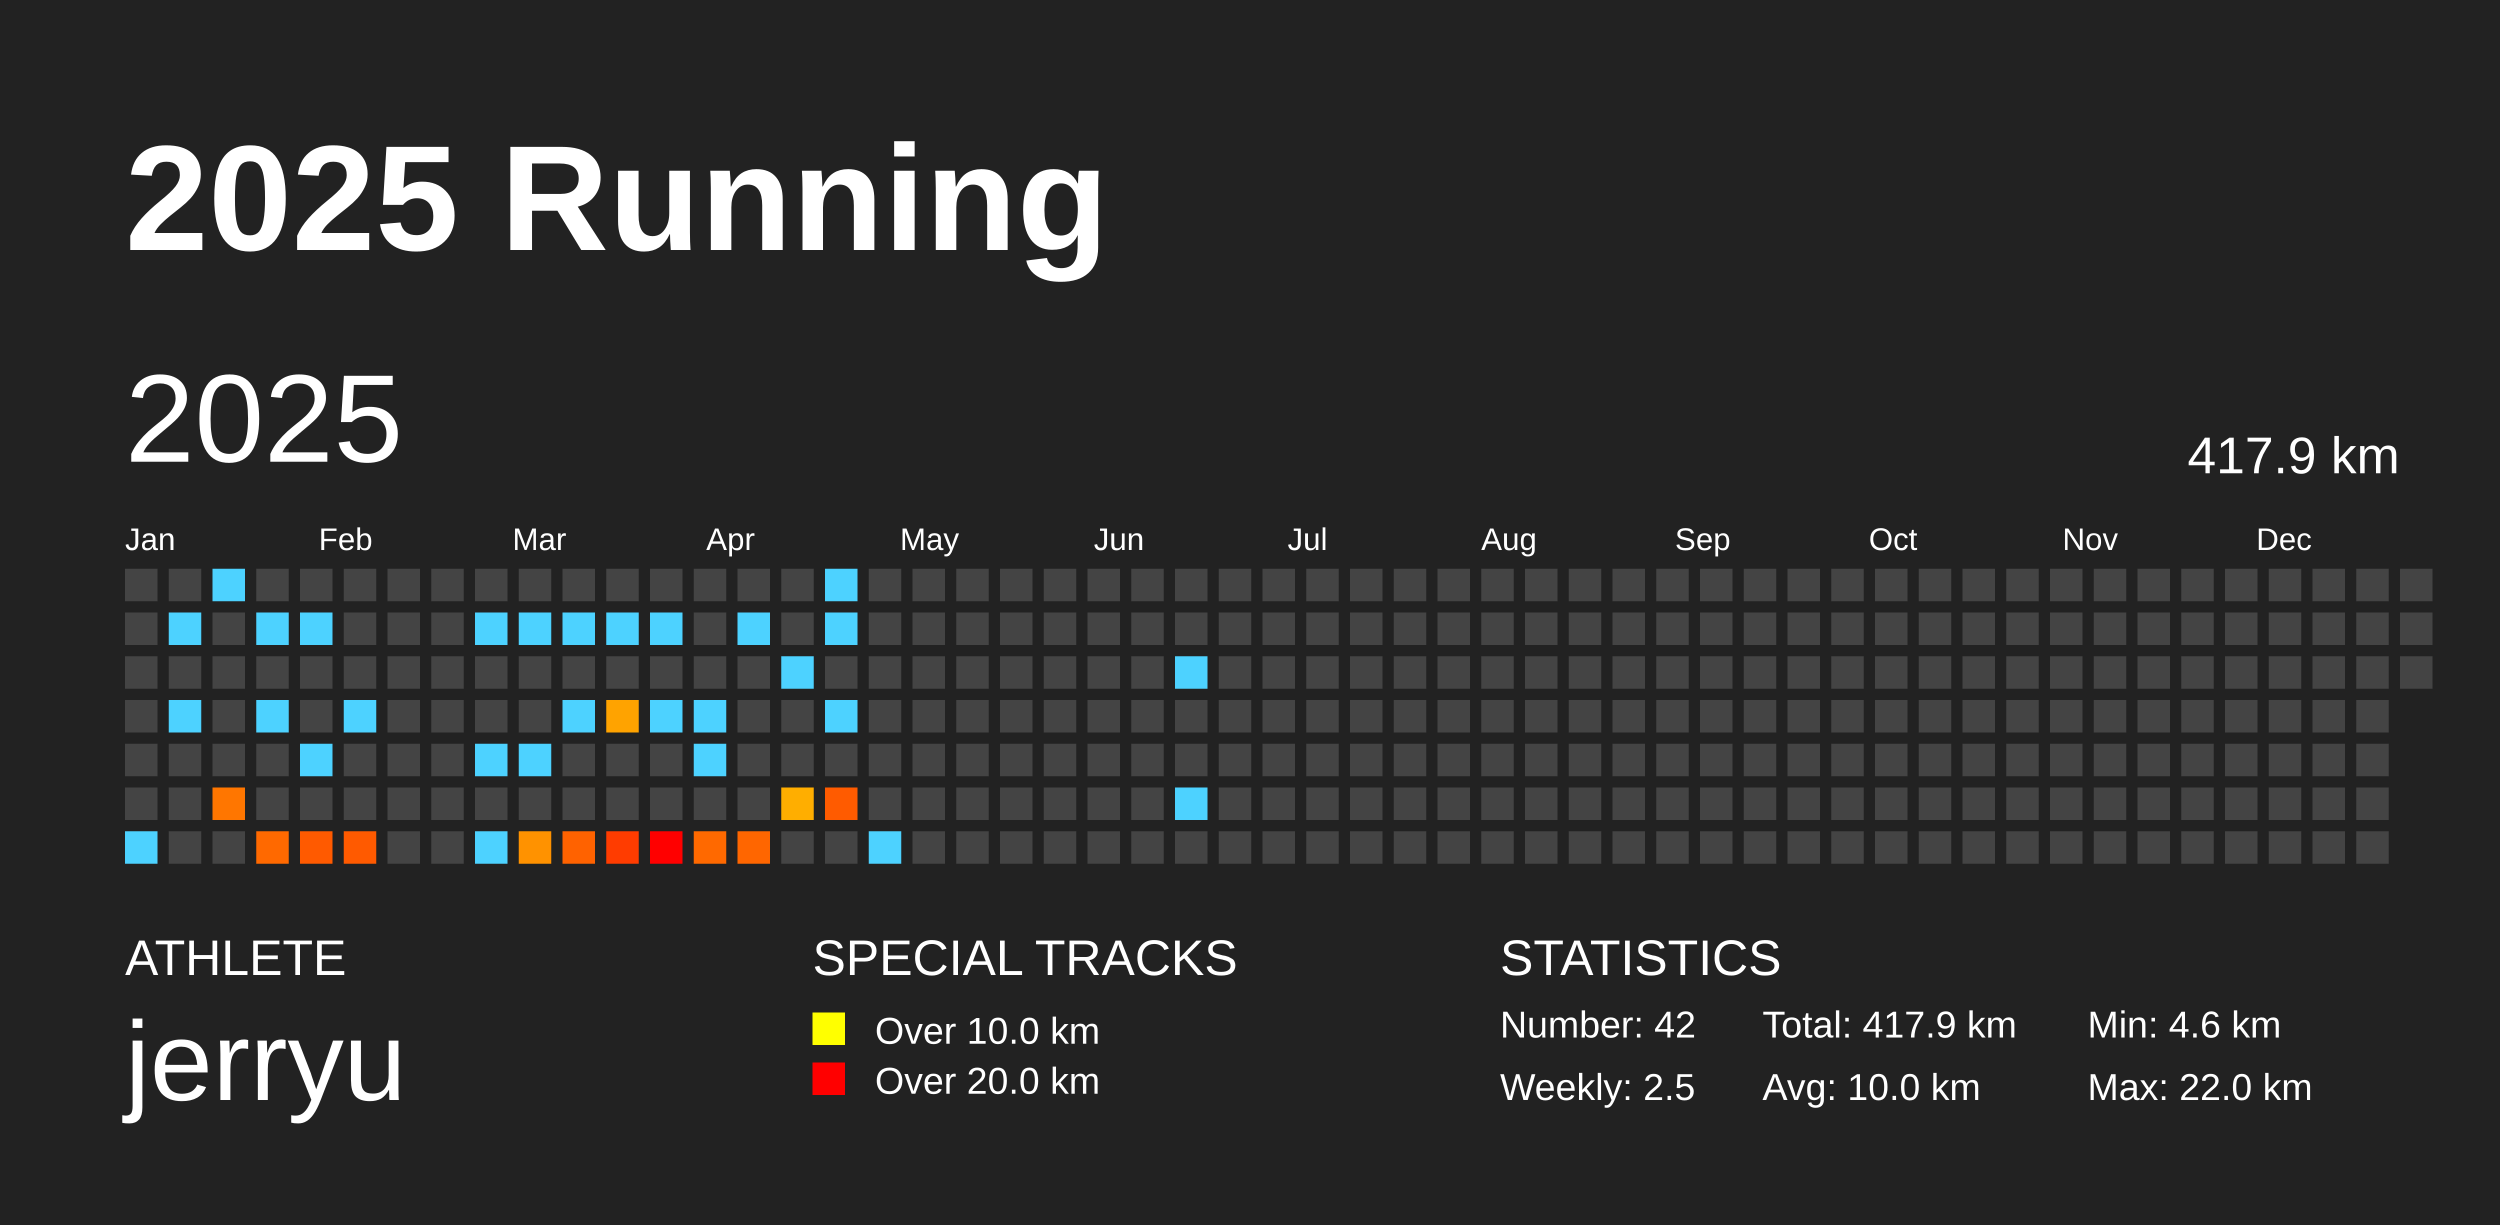
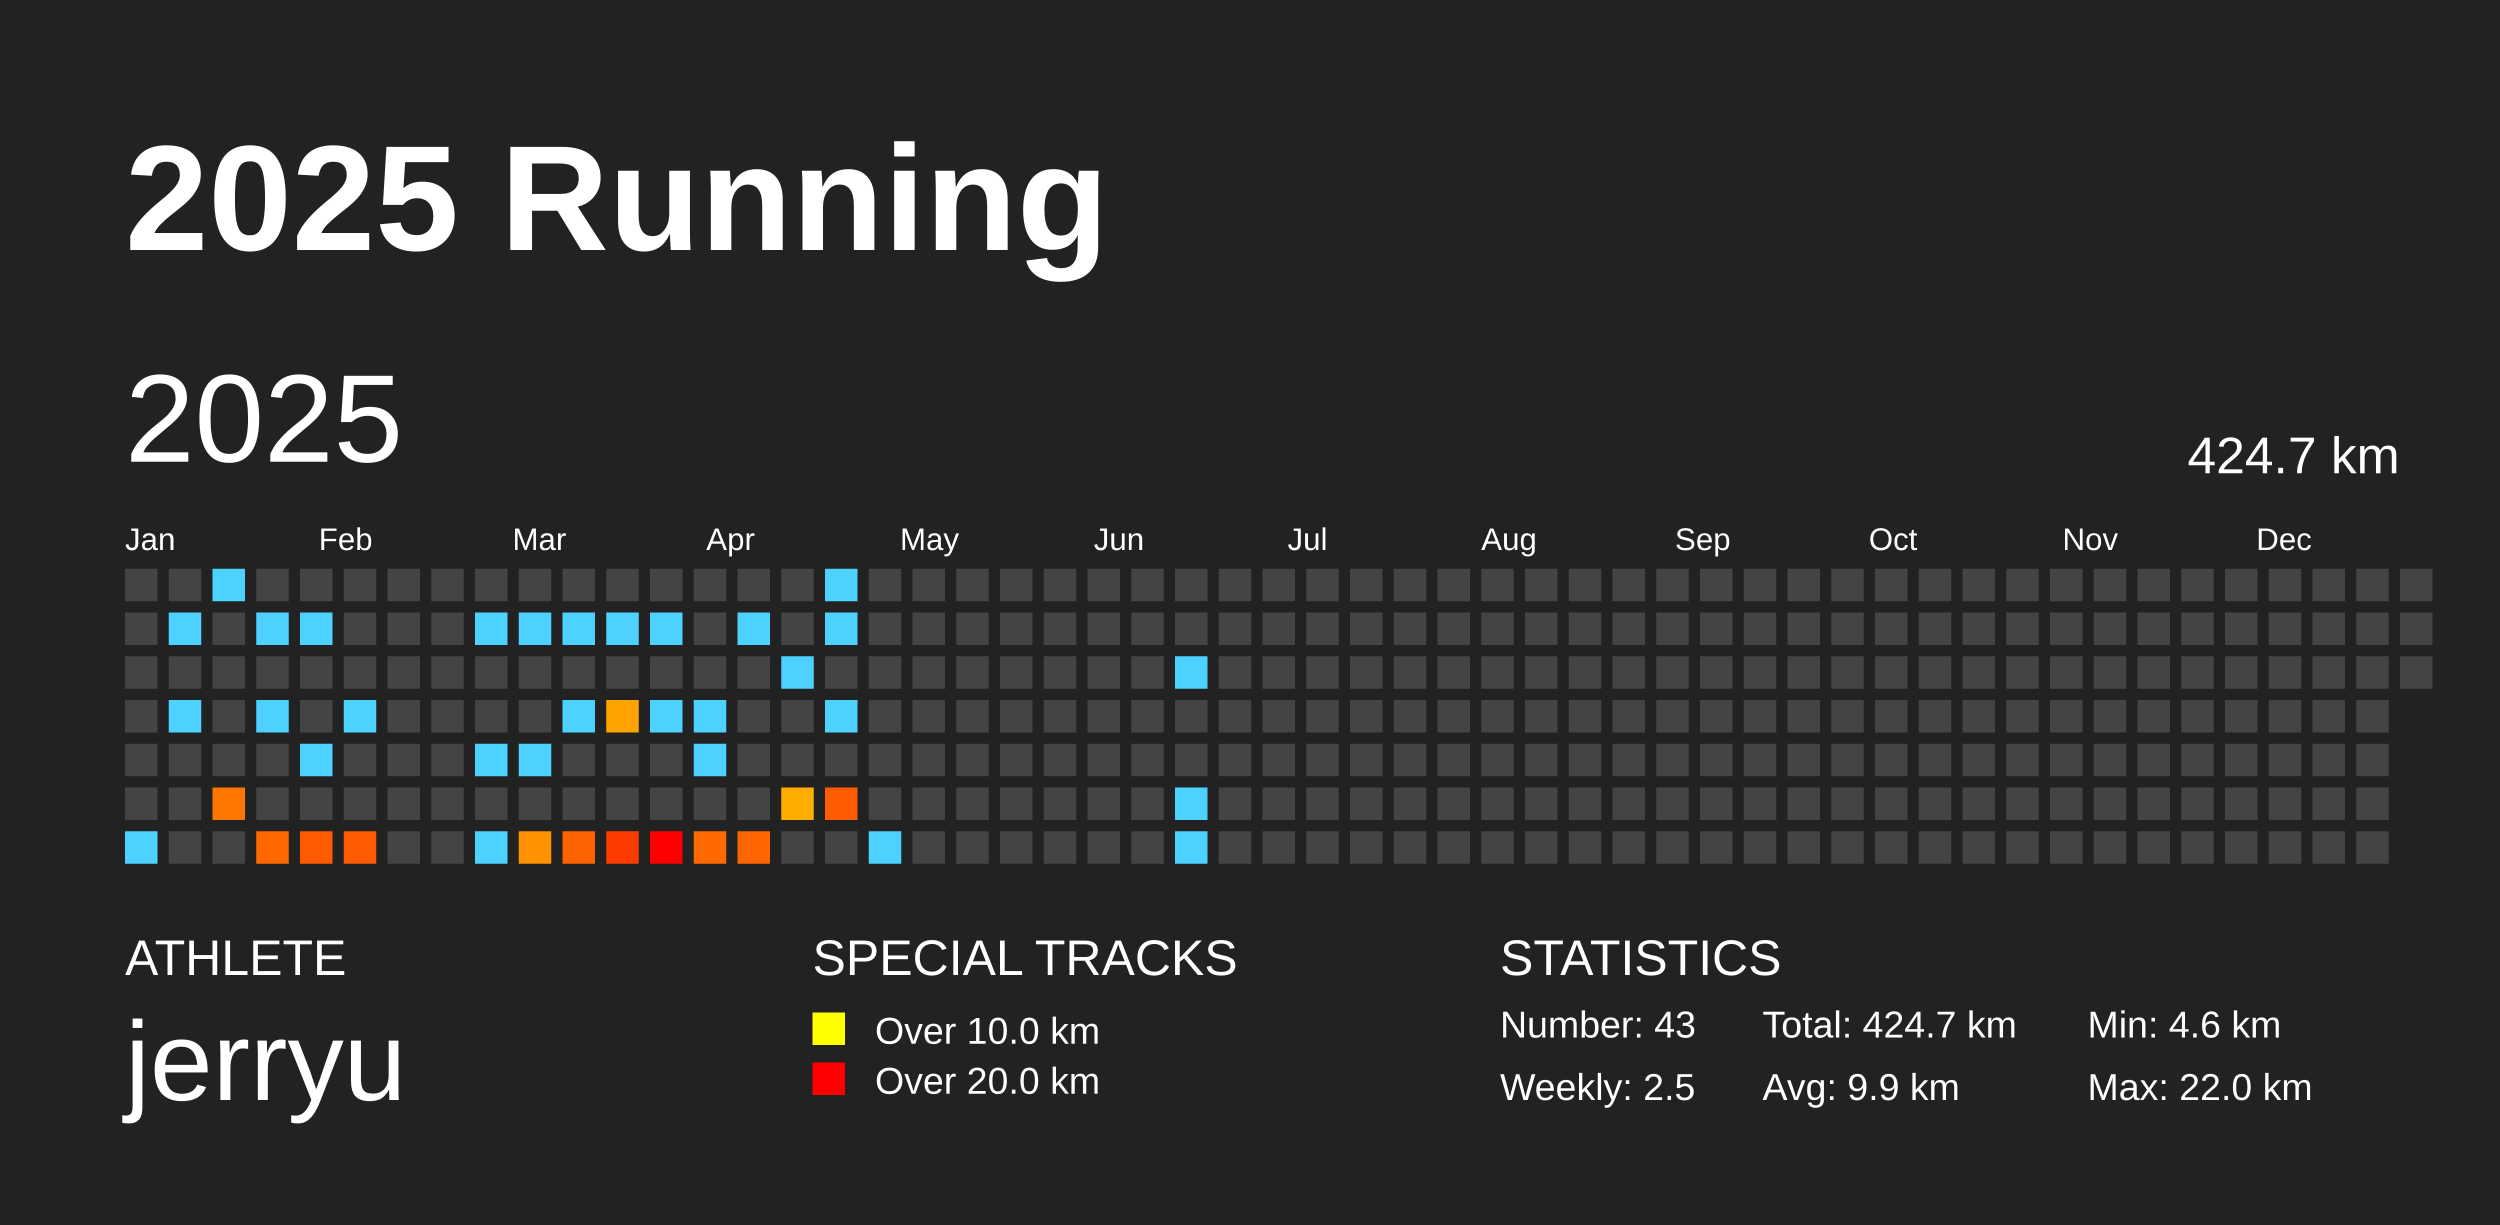
<svg xmlns="http://www.w3.org/2000/svg" baseProfile="full" height="98mm" version="1.1" viewBox="0,0,200,98" width="200mm">
  <defs />
  <rect fill="#222222" height="98" width="200" x="0" y="0" />
  <text fill="#FFFFFF" style="font-size:12px; font-family:Arial; font-weight:bold;" x="10" y="20">2025 Running</text>
  <text fill="#FFFFFF" style="font-size:4px; font-family:Arial" x="10" y="78">ATHLETE</text>
  <text fill="#FFFFFF" style="font-size:9px; font-family:Arial" x="10" y="88">jerryu</text>
  <text fill="#FFFFFF" style="font-size:4px; font-family:Arial" x="65" y="78">SPECIAL TRACKS</text>
  <rect fill="yellow" height="2.6" width="2.6" x="65" y="81" />
  <text fill="#FFFFFF" style="font-size:3px; font-family:Arial" x="70" y="83.5">Over 10.0 km</text>
  <rect fill="red" height="2.6" width="2.6" x="65" y="85" />
  <text fill="#FFFFFF" style="font-size:3px; font-family:Arial" x="70" y="87.5">Over 20.0 km</text>
  <text fill="#FFFFFF" style="font-size:4px; font-family:Arial" x="120" y="78">STATISTICS</text>
-   <text fill="#FFFFFF" style="font-size:3px; font-family:Arial" x="120" y="83">Number: 42</text>
+   <text fill="#FFFFFF" style="font-size:3px; font-family:Arial" x="120" y="83">Number: 43</text>
  <text fill="#FFFFFF" style="font-size:3px; font-family:Arial" x="120" y="88">Weekly: 2.5</text>
-   <text fill="#FFFFFF" style="font-size:3px; font-family:Arial" x="141" y="83">Total: 417.9 km</text>
-   <text fill="#FFFFFF" style="font-size:3px; font-family:Arial" x="141" y="88">Avg: 10.0 km</text>
+   <text fill="#FFFFFF" style="font-size:3px; font-family:Arial" x="141" y="83">Total: 424.7 km</text>
+   <text fill="#FFFFFF" style="font-size:3px; font-family:Arial" x="141" y="88">Avg: 9.9 km</text>
  <text fill="#FFFFFF" style="font-size:3px; font-family:Arial" x="167" y="83">Min: 4.6 km</text>
  <text fill="#FFFFFF" style="font-size:3px; font-family:Arial" x="167" y="88">Max: 22.0 km</text>
  <text dominant-baseline="hanging" fill="#FFFFFF" style="font-size:10.0px; font-family:Arial;" x="10" y="30">2025</text>
-   <text dominant-baseline="hanging" fill="#FFFFFF" style="font-size:4.125px; font-family:Arial;" x="175" y="35">417.9 km</text>
+   <text dominant-baseline="hanging" fill="#FFFFFF" style="font-size:4.125px; font-family:Arial;" x="175" y="35">424.7 km</text>
  <text fill="#FFFFFF" style="font-size:2.5px; font-family:Arial" x="10.0" y="44">Jan</text>
  <text fill="#FFFFFF" style="font-size:2.5px; font-family:Arial" x="25.5" y="44">Feb</text>
  <text fill="#FFFFFF" style="font-size:2.5px; font-family:Arial" x="41.0" y="44">Mar</text>
  <text fill="#FFFFFF" style="font-size:2.5px; font-family:Arial" x="56.5" y="44">Apr</text>
  <text fill="#FFFFFF" style="font-size:2.5px; font-family:Arial" x="72.0" y="44">May</text>
  <text fill="#FFFFFF" style="font-size:2.5px; font-family:Arial" x="87.5" y="44">Jun</text>
  <text fill="#FFFFFF" style="font-size:2.5px; font-family:Arial" x="103.0" y="44">Jul</text>
  <text fill="#FFFFFF" style="font-size:2.5px; font-family:Arial" x="118.5" y="44">Aug</text>
  <text fill="#FFFFFF" style="font-size:2.5px; font-family:Arial" x="134.0" y="44">Sep</text>
  <text fill="#FFFFFF" style="font-size:2.5px; font-family:Arial" x="149.5" y="44">Oct</text>
  <text fill="#FFFFFF" style="font-size:2.5px; font-family:Arial" x="165.0" y="44">Nov</text>
  <text fill="#FFFFFF" style="font-size:2.5px; font-family:Arial" x="180.5" y="44">Dec</text>
  <rect fill="#444444" height="2.6" width="2.6" x="10.0" y="45.5" />
  <rect fill="#444444" height="2.6" width="2.6" x="10.0" y="49.0" />
  <rect fill="#444444" height="2.6" width="2.6" x="10.0" y="52.5" />
  <rect fill="#444444" height="2.6" width="2.6" x="10.0" y="56.0" />
  <rect fill="#444444" height="2.6" width="2.6" x="10.0" y="59.5" />
  <rect fill="#444444" height="2.6" width="2.6" x="10.0" y="63.0" />
  <rect fill="#4dd2ff" height="2.6" width="2.6" x="10.0" y="66.5" />
  <rect fill="#444444" height="2.6" width="2.6" x="13.5" y="45.5" />
  <rect fill="#4dd2ff" height="2.6" width="2.6" x="13.5" y="49.0" />
  <rect fill="#444444" height="2.6" width="2.6" x="13.5" y="52.5" />
  <rect fill="#4dd2ff" height="2.6" width="2.6" x="13.5" y="56.0" />
  <rect fill="#444444" height="2.6" width="2.6" x="13.5" y="59.5" />
  <rect fill="#444444" height="2.6" width="2.6" x="13.5" y="63.0" />
  <rect fill="#444444" height="2.6" width="2.6" x="13.5" y="66.5" />
  <rect fill="#4dd2ff" height="2.6" width="2.6" x="17.0" y="45.5" />
  <rect fill="#444444" height="2.6" width="2.6" x="17.0" y="49.0" />
  <rect fill="#444444" height="2.6" width="2.6" x="17.0" y="52.5" />
  <rect fill="#444444" height="2.6" width="2.6" x="17.0" y="56.0" />
  <rect fill="#444444" height="2.6" width="2.6" x="17.0" y="59.5" />
  <rect fill="#ff7600" height="2.6" width="2.6" x="17.0" y="63.0" />
  <rect fill="#444444" height="2.6" width="2.6" x="17.0" y="66.5" />
  <rect fill="#444444" height="2.6" width="2.6" x="20.5" y="45.5" />
  <rect fill="#4dd2ff" height="2.6" width="2.6" x="20.5" y="49.0" />
  <rect fill="#444444" height="2.6" width="2.6" x="20.5" y="52.5" />
  <rect fill="#4dd2ff" height="2.6" width="2.6" x="20.5" y="56.0" />
  <rect fill="#444444" height="2.6" width="2.6" x="20.5" y="59.5" />
  <rect fill="#444444" height="2.6" width="2.6" x="20.5" y="63.0" />
  <rect fill="#ff6900" height="2.6" width="2.6" x="20.5" y="66.5" />
  <rect fill="#444444" height="2.6" width="2.6" x="24.0" y="45.5" />
  <rect fill="#4dd2ff" height="2.6" width="2.6" x="24.0" y="49.0" />
  <rect fill="#444444" height="2.6" width="2.6" x="24.0" y="52.5" />
  <rect fill="#444444" height="2.6" width="2.6" x="24.0" y="56.0" />
  <rect fill="#4dd2ff" height="2.6" width="2.6" x="24.0" y="59.5" />
  <rect fill="#444444" height="2.6" width="2.6" x="24.0" y="63.0" />
  <rect fill="#ff5a00" height="2.6" width="2.6" x="24.0" y="66.5" />
  <rect fill="#444444" height="2.6" width="2.6" x="27.5" y="45.5" />
  <rect fill="#444444" height="2.6" width="2.6" x="27.5" y="49.0" />
  <rect fill="#444444" height="2.6" width="2.6" x="27.5" y="52.5" />
  <rect fill="#4dd2ff" height="2.6" width="2.6" x="27.5" y="56.0" />
  <rect fill="#444444" height="2.6" width="2.6" x="27.5" y="59.5" />
  <rect fill="#444444" height="2.6" width="2.6" x="27.5" y="63.0" />
  <rect fill="#ff5a00" height="2.6" width="2.6" x="27.5" y="66.5" />
  <rect fill="#444444" height="2.6" width="2.6" x="31.0" y="45.5" />
  <rect fill="#444444" height="2.6" width="2.6" x="31.0" y="49.0" />
  <rect fill="#444444" height="2.6" width="2.6" x="31.0" y="52.5" />
  <rect fill="#444444" height="2.6" width="2.6" x="31.0" y="56.0" />
  <rect fill="#444444" height="2.6" width="2.6" x="31.0" y="59.5" />
  <rect fill="#444444" height="2.6" width="2.6" x="31.0" y="63.0" />
  <rect fill="#444444" height="2.6" width="2.6" x="31.0" y="66.5" />
  <rect fill="#444444" height="2.6" width="2.6" x="34.5" y="45.5" />
  <rect fill="#444444" height="2.6" width="2.6" x="34.5" y="49.0" />
  <rect fill="#444444" height="2.6" width="2.6" x="34.5" y="52.5" />
  <rect fill="#444444" height="2.6" width="2.6" x="34.5" y="56.0" />
  <rect fill="#444444" height="2.6" width="2.6" x="34.5" y="59.5" />
  <rect fill="#444444" height="2.6" width="2.6" x="34.5" y="63.0" />
  <rect fill="#444444" height="2.6" width="2.6" x="34.5" y="66.5" />
  <rect fill="#444444" height="2.6" width="2.6" x="38.0" y="45.5" />
  <rect fill="#4dd2ff" height="2.6" width="2.6" x="38.0" y="49.0" />
  <rect fill="#444444" height="2.6" width="2.6" x="38.0" y="52.5" />
  <rect fill="#444444" height="2.6" width="2.6" x="38.0" y="56.0" />
  <rect fill="#4dd2ff" height="2.6" width="2.6" x="38.0" y="59.5" />
  <rect fill="#444444" height="2.6" width="2.6" x="38.0" y="63.0" />
  <rect fill="#4dd2ff" height="2.6" width="2.6" x="38.0" y="66.5" />
  <rect fill="#444444" height="2.6" width="2.6" x="41.5" y="45.5" />
  <rect fill="#4dd2ff" height="2.6" width="2.6" x="41.5" y="49.0" />
  <rect fill="#444444" height="2.6" width="2.6" x="41.5" y="52.5" />
  <rect fill="#444444" height="2.6" width="2.6" x="41.5" y="56.0" />
  <rect fill="#4dd2ff" height="2.6" width="2.6" x="41.5" y="59.5" />
  <rect fill="#444444" height="2.6" width="2.6" x="41.5" y="63.0" />
  <rect fill="#ff9200" height="2.6" width="2.6" x="41.5" y="66.5" />
  <rect fill="#444444" height="2.6" width="2.6" x="45.0" y="45.5" />
  <rect fill="#4dd2ff" height="2.6" width="2.6" x="45.0" y="49.0" />
  <rect fill="#444444" height="2.6" width="2.6" x="45.0" y="52.5" />
  <rect fill="#4dd2ff" height="2.6" width="2.6" x="45.0" y="56.0" />
  <rect fill="#444444" height="2.6" width="2.6" x="45.0" y="59.5" />
  <rect fill="#444444" height="2.6" width="2.6" x="45.0" y="63.0" />
  <rect fill="#ff6200" height="2.6" width="2.6" x="45.0" y="66.5" />
  <rect fill="#444444" height="2.6" width="2.6" x="48.5" y="45.5" />
  <rect fill="#4dd2ff" height="2.6" width="2.6" x="48.5" y="49.0" />
  <rect fill="#444444" height="2.6" width="2.6" x="48.5" y="52.5" />
  <rect fill="#ffa300" height="2.6" width="2.6" x="48.5" y="56.0" />
  <rect fill="#444444" height="2.6" width="2.6" x="48.5" y="59.5" />
  <rect fill="#444444" height="2.6" width="2.6" x="48.5" y="63.0" />
  <rect fill="#ff3c00" height="2.6" width="2.6" x="48.5" y="66.5" />
  <rect fill="#444444" height="2.6" width="2.6" x="52.0" y="45.5" />
  <rect fill="#4dd2ff" height="2.6" width="2.6" x="52.0" y="49.0" />
  <rect fill="#444444" height="2.6" width="2.6" x="52.0" y="52.5" />
  <rect fill="#4dd2ff" height="2.6" width="2.6" x="52.0" y="56.0" />
  <rect fill="#444444" height="2.6" width="2.6" x="52.0" y="59.5" />
  <rect fill="#444444" height="2.6" width="2.6" x="52.0" y="63.0" />
  <rect fill="red" height="2.6" width="2.6" x="52.0" y="66.5" />
  <rect fill="#444444" height="2.6" width="2.6" x="55.5" y="45.5" />
  <rect fill="#444444" height="2.6" width="2.6" x="55.5" y="49.0" />
  <rect fill="#444444" height="2.6" width="2.6" x="55.5" y="52.5" />
  <rect fill="#4dd2ff" height="2.6" width="2.6" x="55.5" y="56.0" />
  <rect fill="#4dd2ff" height="2.6" width="2.6" x="55.5" y="59.5" />
  <rect fill="#444444" height="2.6" width="2.6" x="55.5" y="63.0" />
  <rect fill="#ff6900" height="2.6" width="2.6" x="55.5" y="66.5" />
  <rect fill="#444444" height="2.6" width="2.6" x="59.0" y="45.5" />
  <rect fill="#4dd2ff" height="2.6" width="2.6" x="59.0" y="49.0" />
  <rect fill="#444444" height="2.6" width="2.6" x="59.0" y="52.5" />
  <rect fill="#444444" height="2.6" width="2.6" x="59.0" y="56.0" />
  <rect fill="#444444" height="2.6" width="2.6" x="59.0" y="59.5" />
  <rect fill="#444444" height="2.6" width="2.6" x="59.0" y="63.0" />
  <rect fill="#ff6600" height="2.6" width="2.6" x="59.0" y="66.5" />
  <rect fill="#444444" height="2.6" width="2.6" x="62.5" y="45.5" />
  <rect fill="#444444" height="2.6" width="2.6" x="62.5" y="49.0" />
  <rect fill="#4dd2ff" height="2.6" width="2.6" x="62.5" y="52.5" />
  <rect fill="#444444" height="2.6" width="2.6" x="62.5" y="56.0" />
  <rect fill="#444444" height="2.6" width="2.6" x="62.5" y="59.5" />
  <rect fill="#ffae00" height="2.6" width="2.6" x="62.5" y="63.0" />
  <rect fill="#444444" height="2.6" width="2.6" x="62.5" y="66.5" />
  <rect fill="#4dd2ff" height="2.6" width="2.6" x="66.0" y="45.5" />
  <rect fill="#4dd2ff" height="2.6" width="2.6" x="66.0" y="49.0" />
  <rect fill="#444444" height="2.6" width="2.6" x="66.0" y="52.5" />
  <rect fill="#4dd2ff" height="2.6" width="2.6" x="66.0" y="56.0" />
  <rect fill="#444444" height="2.6" width="2.6" x="66.0" y="59.5" />
  <rect fill="#ff5b00" height="2.6" width="2.6" x="66.0" y="63.0" />
  <rect fill="#444444" height="2.6" width="2.6" x="66.0" y="66.5" />
  <rect fill="#444444" height="2.6" width="2.6" x="69.5" y="45.5" />
  <rect fill="#444444" height="2.6" width="2.6" x="69.5" y="49.0" />
  <rect fill="#444444" height="2.6" width="2.6" x="69.5" y="52.5" />
  <rect fill="#444444" height="2.6" width="2.6" x="69.5" y="56.0" />
  <rect fill="#444444" height="2.6" width="2.6" x="69.5" y="59.5" />
  <rect fill="#444444" height="2.6" width="2.6" x="69.5" y="63.0" />
  <rect fill="#4dd2ff" height="2.6" width="2.6" x="69.5" y="66.5" />
  <rect fill="#444444" height="2.6" width="2.6" x="73.0" y="45.5" />
  <rect fill="#444444" height="2.6" width="2.6" x="73.0" y="49.0" />
  <rect fill="#444444" height="2.6" width="2.6" x="73.0" y="52.5" />
  <rect fill="#444444" height="2.6" width="2.6" x="73.0" y="56.0" />
  <rect fill="#444444" height="2.6" width="2.6" x="73.0" y="59.5" />
  <rect fill="#444444" height="2.6" width="2.6" x="73.0" y="63.0" />
  <rect fill="#444444" height="2.6" width="2.6" x="73.0" y="66.5" />
  <rect fill="#444444" height="2.6" width="2.6" x="76.5" y="45.5" />
  <rect fill="#444444" height="2.6" width="2.6" x="76.5" y="49.0" />
  <rect fill="#444444" height="2.6" width="2.6" x="76.5" y="52.5" />
  <rect fill="#444444" height="2.6" width="2.6" x="76.5" y="56.0" />
  <rect fill="#444444" height="2.6" width="2.6" x="76.5" y="59.5" />
  <rect fill="#444444" height="2.6" width="2.6" x="76.5" y="63.0" />
  <rect fill="#444444" height="2.6" width="2.6" x="76.5" y="66.5" />
  <rect fill="#444444" height="2.6" width="2.6" x="80.0" y="45.5" />
  <rect fill="#444444" height="2.6" width="2.6" x="80.0" y="49.0" />
  <rect fill="#444444" height="2.6" width="2.6" x="80.0" y="52.5" />
  <rect fill="#444444" height="2.6" width="2.6" x="80.0" y="56.0" />
  <rect fill="#444444" height="2.6" width="2.6" x="80.0" y="59.5" />
  <rect fill="#444444" height="2.6" width="2.6" x="80.0" y="63.0" />
  <rect fill="#444444" height="2.6" width="2.6" x="80.0" y="66.5" />
  <rect fill="#444444" height="2.6" width="2.6" x="83.5" y="45.5" />
  <rect fill="#444444" height="2.6" width="2.6" x="83.5" y="49.0" />
  <rect fill="#444444" height="2.6" width="2.6" x="83.5" y="52.5" />
  <rect fill="#444444" height="2.6" width="2.6" x="83.5" y="56.0" />
  <rect fill="#444444" height="2.6" width="2.6" x="83.5" y="59.5" />
  <rect fill="#444444" height="2.6" width="2.6" x="83.5" y="63.0" />
  <rect fill="#444444" height="2.6" width="2.6" x="83.5" y="66.5" />
  <rect fill="#444444" height="2.6" width="2.6" x="87.0" y="45.5" />
  <rect fill="#444444" height="2.6" width="2.6" x="87.0" y="49.0" />
  <rect fill="#444444" height="2.6" width="2.6" x="87.0" y="52.5" />
  <rect fill="#444444" height="2.6" width="2.6" x="87.0" y="56.0" />
  <rect fill="#444444" height="2.6" width="2.6" x="87.0" y="59.5" />
  <rect fill="#444444" height="2.6" width="2.6" x="87.0" y="63.0" />
  <rect fill="#444444" height="2.6" width="2.6" x="87.0" y="66.5" />
  <rect fill="#444444" height="2.6" width="2.6" x="90.5" y="45.5" />
  <rect fill="#444444" height="2.6" width="2.6" x="90.5" y="49.0" />
  <rect fill="#444444" height="2.6" width="2.6" x="90.5" y="52.5" />
  <rect fill="#444444" height="2.6" width="2.6" x="90.5" y="56.0" />
  <rect fill="#444444" height="2.6" width="2.6" x="90.5" y="59.5" />
  <rect fill="#444444" height="2.6" width="2.6" x="90.5" y="63.0" />
  <rect fill="#444444" height="2.6" width="2.6" x="90.5" y="66.5" />
  <rect fill="#444444" height="2.6" width="2.6" x="94.0" y="45.5" />
  <rect fill="#444444" height="2.6" width="2.6" x="94.0" y="49.0" />
  <rect fill="#4dd2ff" height="2.6" width="2.6" x="94.0" y="52.5" />
  <rect fill="#444444" height="2.6" width="2.6" x="94.0" y="56.0" />
  <rect fill="#444444" height="2.6" width="2.6" x="94.0" y="59.5" />
  <rect fill="#4dd2ff" height="2.6" width="2.6" x="94.0" y="63.0" />
-   <rect fill="#444444" height="2.6" width="2.6" x="94.0" y="66.5" />
+   <rect fill="#4dd2ff" height="2.6" width="2.6" x="94.0" y="66.5" />
  <rect fill="#444444" height="2.6" width="2.6" x="97.5" y="45.5" />
  <rect fill="#444444" height="2.6" width="2.6" x="97.5" y="49.0" />
  <rect fill="#444444" height="2.6" width="2.6" x="97.5" y="52.5" />
  <rect fill="#444444" height="2.6" width="2.6" x="97.5" y="56.0" />
  <rect fill="#444444" height="2.6" width="2.6" x="97.5" y="59.5" />
  <rect fill="#444444" height="2.6" width="2.6" x="97.5" y="63.0" />
  <rect fill="#444444" height="2.6" width="2.6" x="97.5" y="66.5" />
  <rect fill="#444444" height="2.6" width="2.6" x="101.0" y="45.5" />
  <rect fill="#444444" height="2.6" width="2.6" x="101.0" y="49.0" />
  <rect fill="#444444" height="2.6" width="2.6" x="101.0" y="52.5" />
  <rect fill="#444444" height="2.6" width="2.6" x="101.0" y="56.0" />
  <rect fill="#444444" height="2.6" width="2.6" x="101.0" y="59.5" />
  <rect fill="#444444" height="2.6" width="2.6" x="101.0" y="63.0" />
  <rect fill="#444444" height="2.6" width="2.6" x="101.0" y="66.5" />
  <rect fill="#444444" height="2.6" width="2.6" x="104.5" y="45.5" />
  <rect fill="#444444" height="2.6" width="2.6" x="104.5" y="49.0" />
  <rect fill="#444444" height="2.6" width="2.6" x="104.5" y="52.5" />
  <rect fill="#444444" height="2.6" width="2.6" x="104.5" y="56.0" />
  <rect fill="#444444" height="2.6" width="2.6" x="104.5" y="59.5" />
  <rect fill="#444444" height="2.6" width="2.6" x="104.5" y="63.0" />
  <rect fill="#444444" height="2.6" width="2.6" x="104.5" y="66.5" />
  <rect fill="#444444" height="2.6" width="2.6" x="108.0" y="45.5" />
  <rect fill="#444444" height="2.6" width="2.6" x="108.0" y="49.0" />
  <rect fill="#444444" height="2.6" width="2.6" x="108.0" y="52.5" />
  <rect fill="#444444" height="2.6" width="2.6" x="108.0" y="56.0" />
  <rect fill="#444444" height="2.6" width="2.6" x="108.0" y="59.5" />
  <rect fill="#444444" height="2.6" width="2.6" x="108.0" y="63.0" />
  <rect fill="#444444" height="2.6" width="2.6" x="108.0" y="66.5" />
  <rect fill="#444444" height="2.6" width="2.6" x="111.5" y="45.5" />
  <rect fill="#444444" height="2.6" width="2.6" x="111.5" y="49.0" />
  <rect fill="#444444" height="2.6" width="2.6" x="111.5" y="52.5" />
  <rect fill="#444444" height="2.6" width="2.6" x="111.5" y="56.0" />
  <rect fill="#444444" height="2.6" width="2.6" x="111.5" y="59.5" />
  <rect fill="#444444" height="2.6" width="2.6" x="111.5" y="63.0" />
  <rect fill="#444444" height="2.6" width="2.6" x="111.5" y="66.5" />
  <rect fill="#444444" height="2.6" width="2.6" x="115.0" y="45.5" />
  <rect fill="#444444" height="2.6" width="2.6" x="115.0" y="49.0" />
  <rect fill="#444444" height="2.6" width="2.6" x="115.0" y="52.5" />
  <rect fill="#444444" height="2.6" width="2.6" x="115.0" y="56.0" />
  <rect fill="#444444" height="2.6" width="2.6" x="115.0" y="59.5" />
  <rect fill="#444444" height="2.6" width="2.6" x="115.0" y="63.0" />
  <rect fill="#444444" height="2.6" width="2.6" x="115.0" y="66.5" />
  <rect fill="#444444" height="2.6" width="2.6" x="118.5" y="45.5" />
  <rect fill="#444444" height="2.6" width="2.6" x="118.5" y="49.0" />
  <rect fill="#444444" height="2.6" width="2.6" x="118.5" y="52.5" />
  <rect fill="#444444" height="2.6" width="2.6" x="118.5" y="56.0" />
  <rect fill="#444444" height="2.6" width="2.6" x="118.5" y="59.5" />
  <rect fill="#444444" height="2.6" width="2.6" x="118.5" y="63.0" />
  <rect fill="#444444" height="2.6" width="2.6" x="118.5" y="66.5" />
  <rect fill="#444444" height="2.6" width="2.6" x="122.0" y="45.5" />
  <rect fill="#444444" height="2.6" width="2.6" x="122.0" y="49.0" />
  <rect fill="#444444" height="2.6" width="2.6" x="122.0" y="52.5" />
  <rect fill="#444444" height="2.6" width="2.6" x="122.0" y="56.0" />
  <rect fill="#444444" height="2.6" width="2.6" x="122.0" y="59.5" />
  <rect fill="#444444" height="2.6" width="2.6" x="122.0" y="63.0" />
  <rect fill="#444444" height="2.6" width="2.6" x="122.0" y="66.5" />
  <rect fill="#444444" height="2.6" width="2.6" x="125.5" y="45.5" />
  <rect fill="#444444" height="2.6" width="2.6" x="125.5" y="49.0" />
  <rect fill="#444444" height="2.6" width="2.6" x="125.5" y="52.5" />
  <rect fill="#444444" height="2.6" width="2.6" x="125.5" y="56.0" />
  <rect fill="#444444" height="2.6" width="2.6" x="125.5" y="59.5" />
  <rect fill="#444444" height="2.6" width="2.6" x="125.5" y="63.0" />
  <rect fill="#444444" height="2.6" width="2.6" x="125.5" y="66.5" />
  <rect fill="#444444" height="2.6" width="2.6" x="129.0" y="45.5" />
  <rect fill="#444444" height="2.6" width="2.6" x="129.0" y="49.0" />
  <rect fill="#444444" height="2.6" width="2.6" x="129.0" y="52.5" />
  <rect fill="#444444" height="2.6" width="2.6" x="129.0" y="56.0" />
  <rect fill="#444444" height="2.6" width="2.6" x="129.0" y="59.5" />
  <rect fill="#444444" height="2.6" width="2.6" x="129.0" y="63.0" />
  <rect fill="#444444" height="2.6" width="2.6" x="129.0" y="66.5" />
  <rect fill="#444444" height="2.6" width="2.6" x="132.5" y="45.5" />
  <rect fill="#444444" height="2.6" width="2.6" x="132.5" y="49.0" />
  <rect fill="#444444" height="2.6" width="2.6" x="132.5" y="52.5" />
  <rect fill="#444444" height="2.6" width="2.6" x="132.5" y="56.0" />
  <rect fill="#444444" height="2.6" width="2.6" x="132.5" y="59.5" />
  <rect fill="#444444" height="2.6" width="2.6" x="132.5" y="63.0" />
  <rect fill="#444444" height="2.6" width="2.6" x="132.5" y="66.5" />
  <rect fill="#444444" height="2.6" width="2.6" x="136.0" y="45.5" />
  <rect fill="#444444" height="2.6" width="2.6" x="136.0" y="49.0" />
  <rect fill="#444444" height="2.6" width="2.6" x="136.0" y="52.5" />
  <rect fill="#444444" height="2.6" width="2.6" x="136.0" y="56.0" />
  <rect fill="#444444" height="2.6" width="2.6" x="136.0" y="59.5" />
  <rect fill="#444444" height="2.6" width="2.6" x="136.0" y="63.0" />
  <rect fill="#444444" height="2.6" width="2.6" x="136.0" y="66.5" />
  <rect fill="#444444" height="2.6" width="2.6" x="139.5" y="45.5" />
  <rect fill="#444444" height="2.6" width="2.6" x="139.5" y="49.0" />
  <rect fill="#444444" height="2.6" width="2.6" x="139.5" y="52.5" />
  <rect fill="#444444" height="2.6" width="2.6" x="139.5" y="56.0" />
  <rect fill="#444444" height="2.6" width="2.6" x="139.5" y="59.5" />
  <rect fill="#444444" height="2.6" width="2.6" x="139.5" y="63.0" />
  <rect fill="#444444" height="2.6" width="2.6" x="139.5" y="66.5" />
  <rect fill="#444444" height="2.6" width="2.6" x="143.0" y="45.5" />
  <rect fill="#444444" height="2.6" width="2.6" x="143.0" y="49.0" />
  <rect fill="#444444" height="2.6" width="2.6" x="143.0" y="52.5" />
  <rect fill="#444444" height="2.6" width="2.6" x="143.0" y="56.0" />
  <rect fill="#444444" height="2.6" width="2.6" x="143.0" y="59.5" />
  <rect fill="#444444" height="2.6" width="2.6" x="143.0" y="63.0" />
  <rect fill="#444444" height="2.6" width="2.6" x="143.0" y="66.5" />
  <rect fill="#444444" height="2.6" width="2.6" x="146.5" y="45.5" />
  <rect fill="#444444" height="2.6" width="2.6" x="146.5" y="49.0" />
  <rect fill="#444444" height="2.6" width="2.6" x="146.5" y="52.5" />
  <rect fill="#444444" height="2.6" width="2.6" x="146.5" y="56.0" />
  <rect fill="#444444" height="2.6" width="2.6" x="146.5" y="59.5" />
  <rect fill="#444444" height="2.6" width="2.6" x="146.5" y="63.0" />
  <rect fill="#444444" height="2.6" width="2.6" x="146.5" y="66.5" />
  <rect fill="#444444" height="2.6" width="2.6" x="150.0" y="45.5" />
  <rect fill="#444444" height="2.6" width="2.6" x="150.0" y="49.0" />
  <rect fill="#444444" height="2.6" width="2.6" x="150.0" y="52.5" />
  <rect fill="#444444" height="2.6" width="2.6" x="150.0" y="56.0" />
  <rect fill="#444444" height="2.6" width="2.6" x="150.0" y="59.5" />
  <rect fill="#444444" height="2.6" width="2.6" x="150.0" y="63.0" />
  <rect fill="#444444" height="2.6" width="2.6" x="150.0" y="66.5" />
  <rect fill="#444444" height="2.6" width="2.6" x="153.5" y="45.5" />
  <rect fill="#444444" height="2.6" width="2.6" x="153.5" y="49.0" />
  <rect fill="#444444" height="2.6" width="2.6" x="153.5" y="52.5" />
  <rect fill="#444444" height="2.6" width="2.6" x="153.5" y="56.0" />
  <rect fill="#444444" height="2.6" width="2.6" x="153.5" y="59.5" />
  <rect fill="#444444" height="2.6" width="2.6" x="153.5" y="63.0" />
  <rect fill="#444444" height="2.6" width="2.6" x="153.5" y="66.5" />
  <rect fill="#444444" height="2.6" width="2.6" x="157.0" y="45.5" />
  <rect fill="#444444" height="2.6" width="2.6" x="157.0" y="49.0" />
  <rect fill="#444444" height="2.6" width="2.6" x="157.0" y="52.5" />
  <rect fill="#444444" height="2.6" width="2.6" x="157.0" y="56.0" />
  <rect fill="#444444" height="2.6" width="2.6" x="157.0" y="59.5" />
  <rect fill="#444444" height="2.6" width="2.6" x="157.0" y="63.0" />
  <rect fill="#444444" height="2.6" width="2.6" x="157.0" y="66.5" />
  <rect fill="#444444" height="2.6" width="2.6" x="160.5" y="45.5" />
  <rect fill="#444444" height="2.6" width="2.6" x="160.5" y="49.0" />
  <rect fill="#444444" height="2.6" width="2.6" x="160.5" y="52.5" />
  <rect fill="#444444" height="2.6" width="2.6" x="160.5" y="56.0" />
  <rect fill="#444444" height="2.6" width="2.6" x="160.5" y="59.5" />
  <rect fill="#444444" height="2.6" width="2.6" x="160.5" y="63.0" />
  <rect fill="#444444" height="2.6" width="2.6" x="160.5" y="66.5" />
  <rect fill="#444444" height="2.6" width="2.6" x="164.0" y="45.5" />
  <rect fill="#444444" height="2.6" width="2.6" x="164.0" y="49.0" />
  <rect fill="#444444" height="2.6" width="2.6" x="164.0" y="52.5" />
  <rect fill="#444444" height="2.6" width="2.6" x="164.0" y="56.0" />
  <rect fill="#444444" height="2.6" width="2.6" x="164.0" y="59.5" />
  <rect fill="#444444" height="2.6" width="2.6" x="164.0" y="63.0" />
  <rect fill="#444444" height="2.6" width="2.6" x="164.0" y="66.5" />
  <rect fill="#444444" height="2.6" width="2.6" x="167.5" y="45.5" />
  <rect fill="#444444" height="2.6" width="2.6" x="167.5" y="49.0" />
  <rect fill="#444444" height="2.6" width="2.6" x="167.5" y="52.5" />
  <rect fill="#444444" height="2.6" width="2.6" x="167.5" y="56.0" />
  <rect fill="#444444" height="2.6" width="2.6" x="167.5" y="59.5" />
  <rect fill="#444444" height="2.6" width="2.6" x="167.5" y="63.0" />
  <rect fill="#444444" height="2.6" width="2.6" x="167.5" y="66.5" />
  <rect fill="#444444" height="2.6" width="2.6" x="171.0" y="45.5" />
  <rect fill="#444444" height="2.6" width="2.6" x="171.0" y="49.0" />
  <rect fill="#444444" height="2.6" width="2.6" x="171.0" y="52.5" />
  <rect fill="#444444" height="2.6" width="2.6" x="171.0" y="56.0" />
  <rect fill="#444444" height="2.6" width="2.6" x="171.0" y="59.5" />
  <rect fill="#444444" height="2.6" width="2.6" x="171.0" y="63.0" />
  <rect fill="#444444" height="2.6" width="2.6" x="171.0" y="66.5" />
  <rect fill="#444444" height="2.6" width="2.6" x="174.5" y="45.5" />
  <rect fill="#444444" height="2.6" width="2.6" x="174.5" y="49.0" />
  <rect fill="#444444" height="2.6" width="2.6" x="174.5" y="52.5" />
  <rect fill="#444444" height="2.6" width="2.6" x="174.5" y="56.0" />
  <rect fill="#444444" height="2.6" width="2.6" x="174.5" y="59.5" />
  <rect fill="#444444" height="2.6" width="2.6" x="174.5" y="63.0" />
  <rect fill="#444444" height="2.6" width="2.6" x="174.5" y="66.5" />
  <rect fill="#444444" height="2.6" width="2.6" x="178.0" y="45.5" />
  <rect fill="#444444" height="2.6" width="2.6" x="178.0" y="49.0" />
  <rect fill="#444444" height="2.6" width="2.6" x="178.0" y="52.5" />
  <rect fill="#444444" height="2.6" width="2.6" x="178.0" y="56.0" />
  <rect fill="#444444" height="2.6" width="2.6" x="178.0" y="59.5" />
  <rect fill="#444444" height="2.6" width="2.6" x="178.0" y="63.0" />
  <rect fill="#444444" height="2.6" width="2.6" x="178.0" y="66.5" />
  <rect fill="#444444" height="2.6" width="2.6" x="181.5" y="45.5" />
  <rect fill="#444444" height="2.6" width="2.6" x="181.5" y="49.0" />
  <rect fill="#444444" height="2.6" width="2.6" x="181.5" y="52.5" />
  <rect fill="#444444" height="2.6" width="2.6" x="181.5" y="56.0" />
  <rect fill="#444444" height="2.6" width="2.6" x="181.5" y="59.5" />
  <rect fill="#444444" height="2.6" width="2.6" x="181.5" y="63.0" />
  <rect fill="#444444" height="2.6" width="2.6" x="181.5" y="66.5" />
  <rect fill="#444444" height="2.6" width="2.6" x="185.0" y="45.5" />
  <rect fill="#444444" height="2.6" width="2.6" x="185.0" y="49.0" />
  <rect fill="#444444" height="2.6" width="2.6" x="185.0" y="52.5" />
  <rect fill="#444444" height="2.6" width="2.6" x="185.0" y="56.0" />
  <rect fill="#444444" height="2.6" width="2.6" x="185.0" y="59.5" />
  <rect fill="#444444" height="2.6" width="2.6" x="185.0" y="63.0" />
  <rect fill="#444444" height="2.6" width="2.6" x="185.0" y="66.5" />
  <rect fill="#444444" height="2.6" width="2.6" x="188.5" y="45.5" />
  <rect fill="#444444" height="2.6" width="2.6" x="188.5" y="49.0" />
  <rect fill="#444444" height="2.6" width="2.6" x="188.5" y="52.5" />
  <rect fill="#444444" height="2.6" width="2.6" x="188.5" y="56.0" />
  <rect fill="#444444" height="2.6" width="2.6" x="188.5" y="59.5" />
  <rect fill="#444444" height="2.6" width="2.6" x="188.5" y="63.0" />
  <rect fill="#444444" height="2.6" width="2.6" x="188.5" y="66.5" />
  <rect fill="#444444" height="2.6" width="2.6" x="192.0" y="45.5" />
  <rect fill="#444444" height="2.6" width="2.6" x="192.0" y="49.0" />
  <rect fill="#444444" height="2.6" width="2.6" x="192.0" y="52.5" />
</svg>
